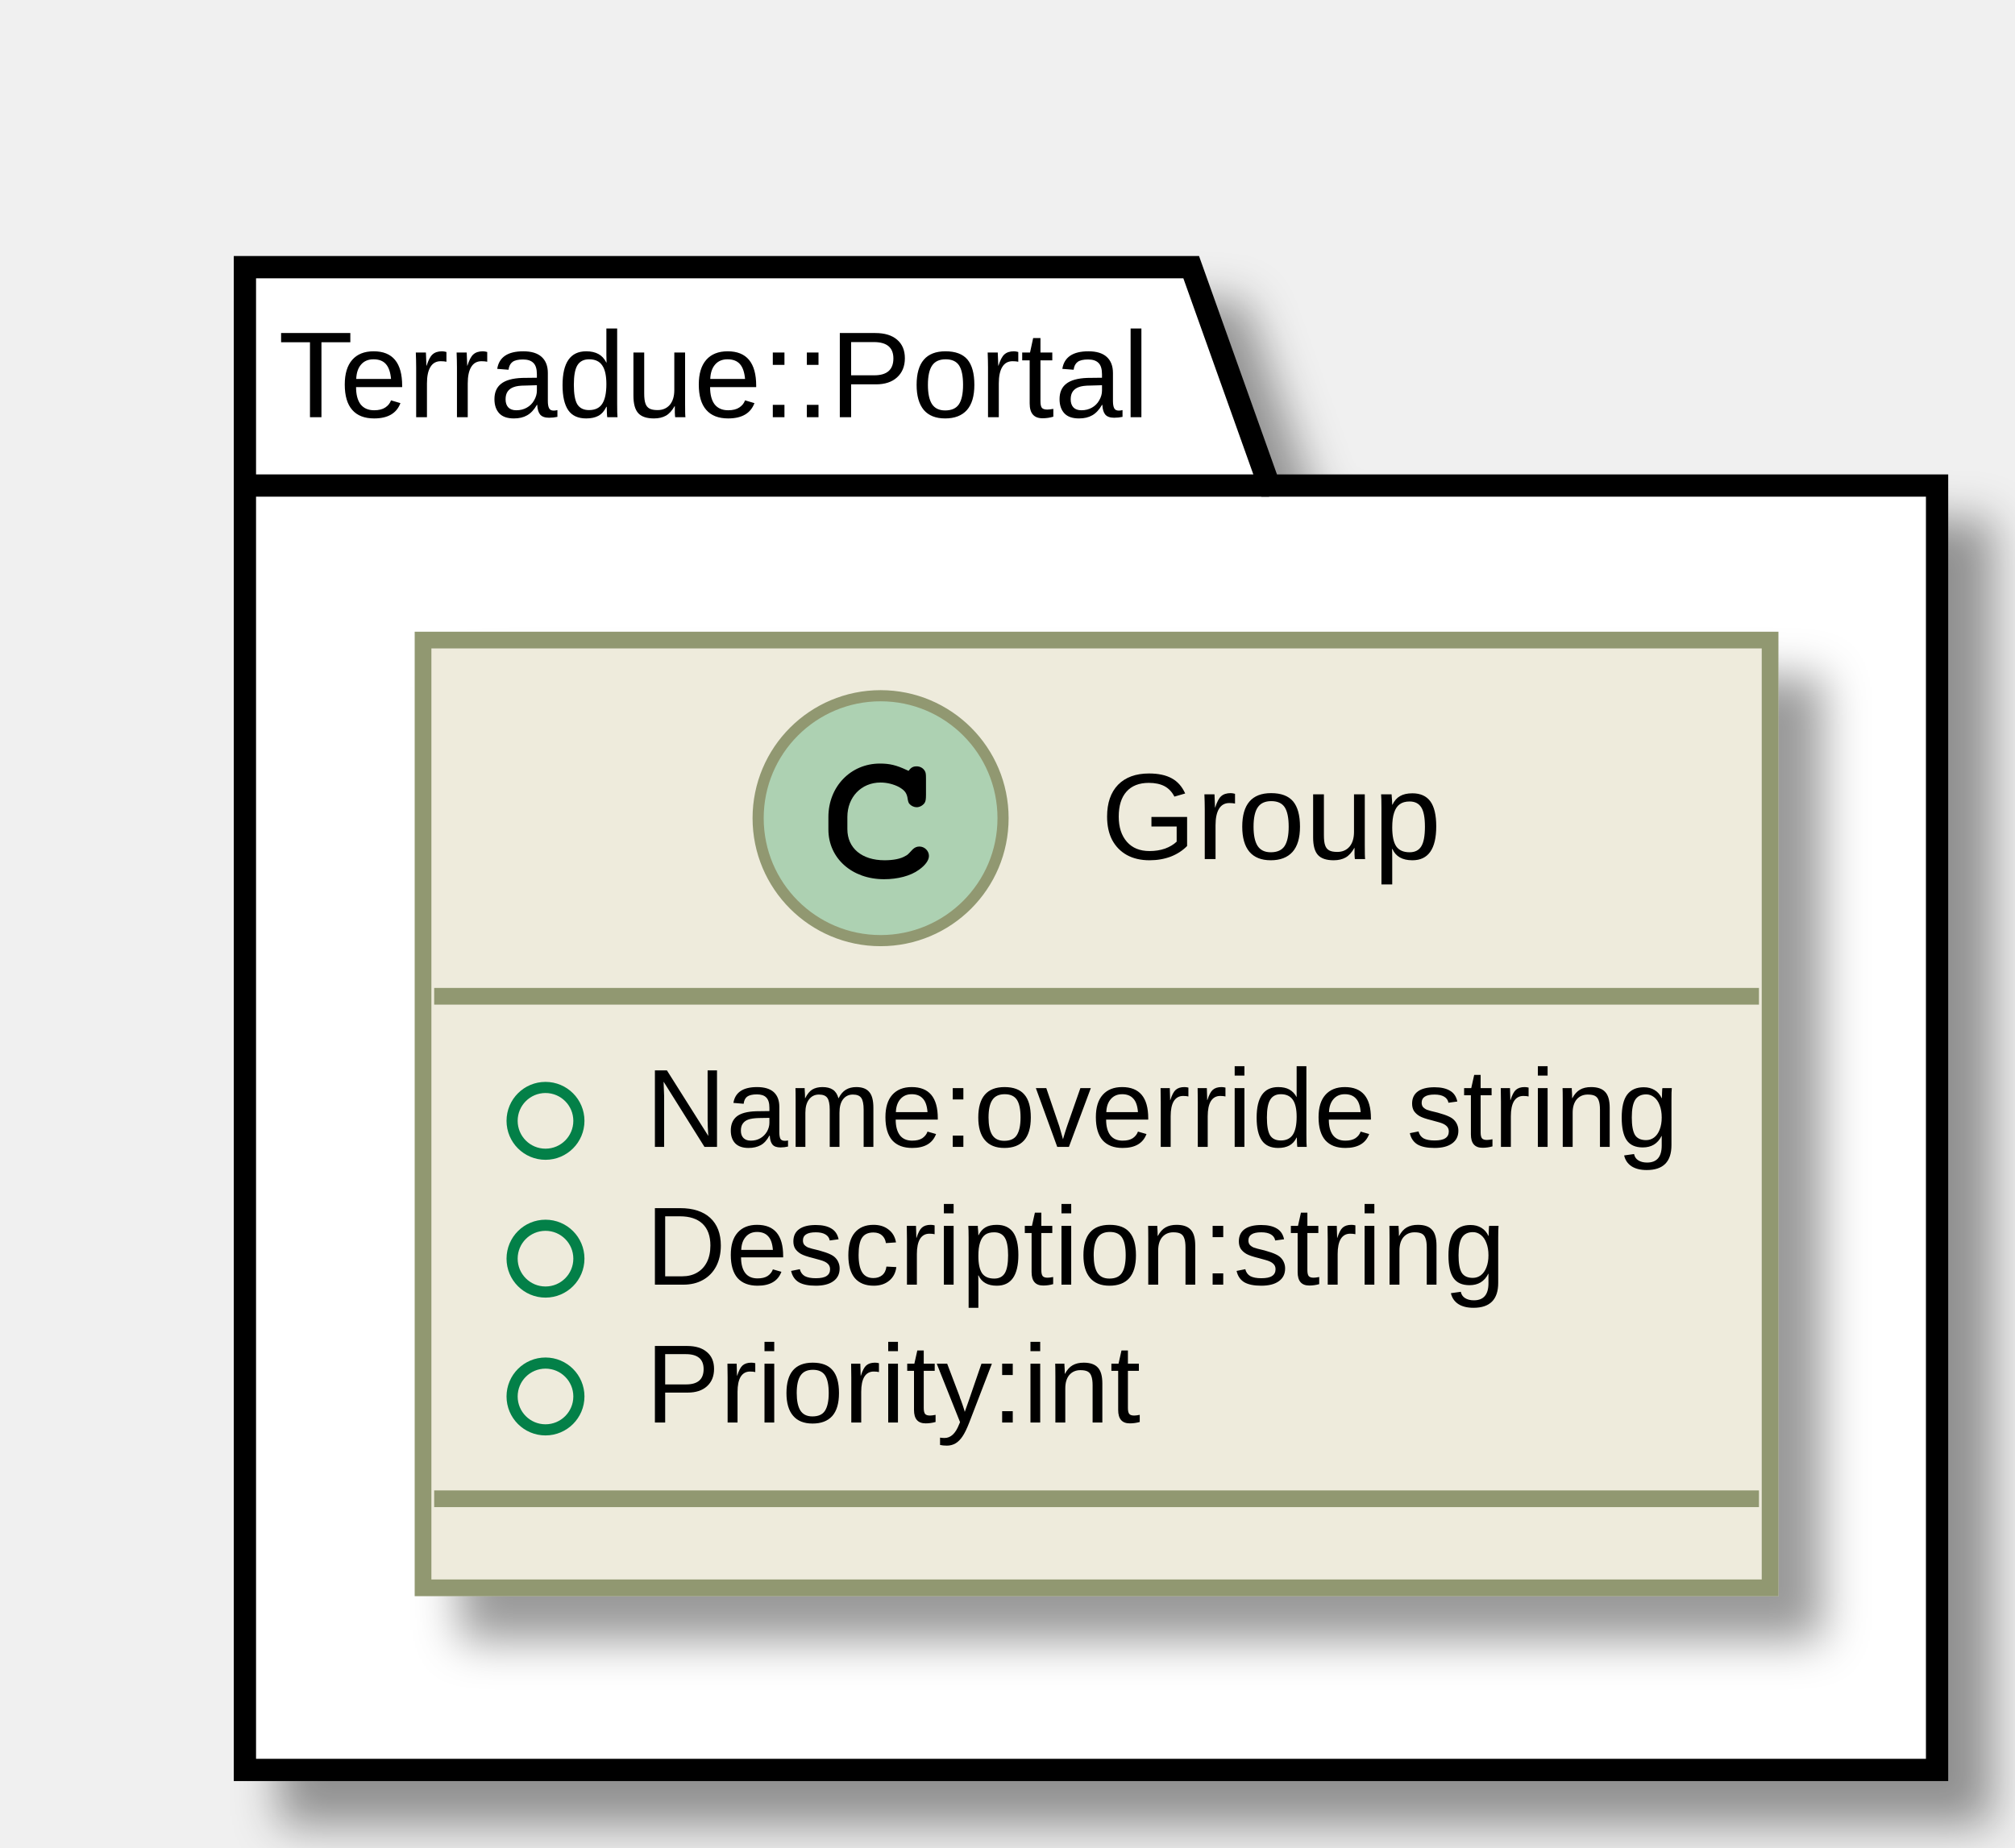
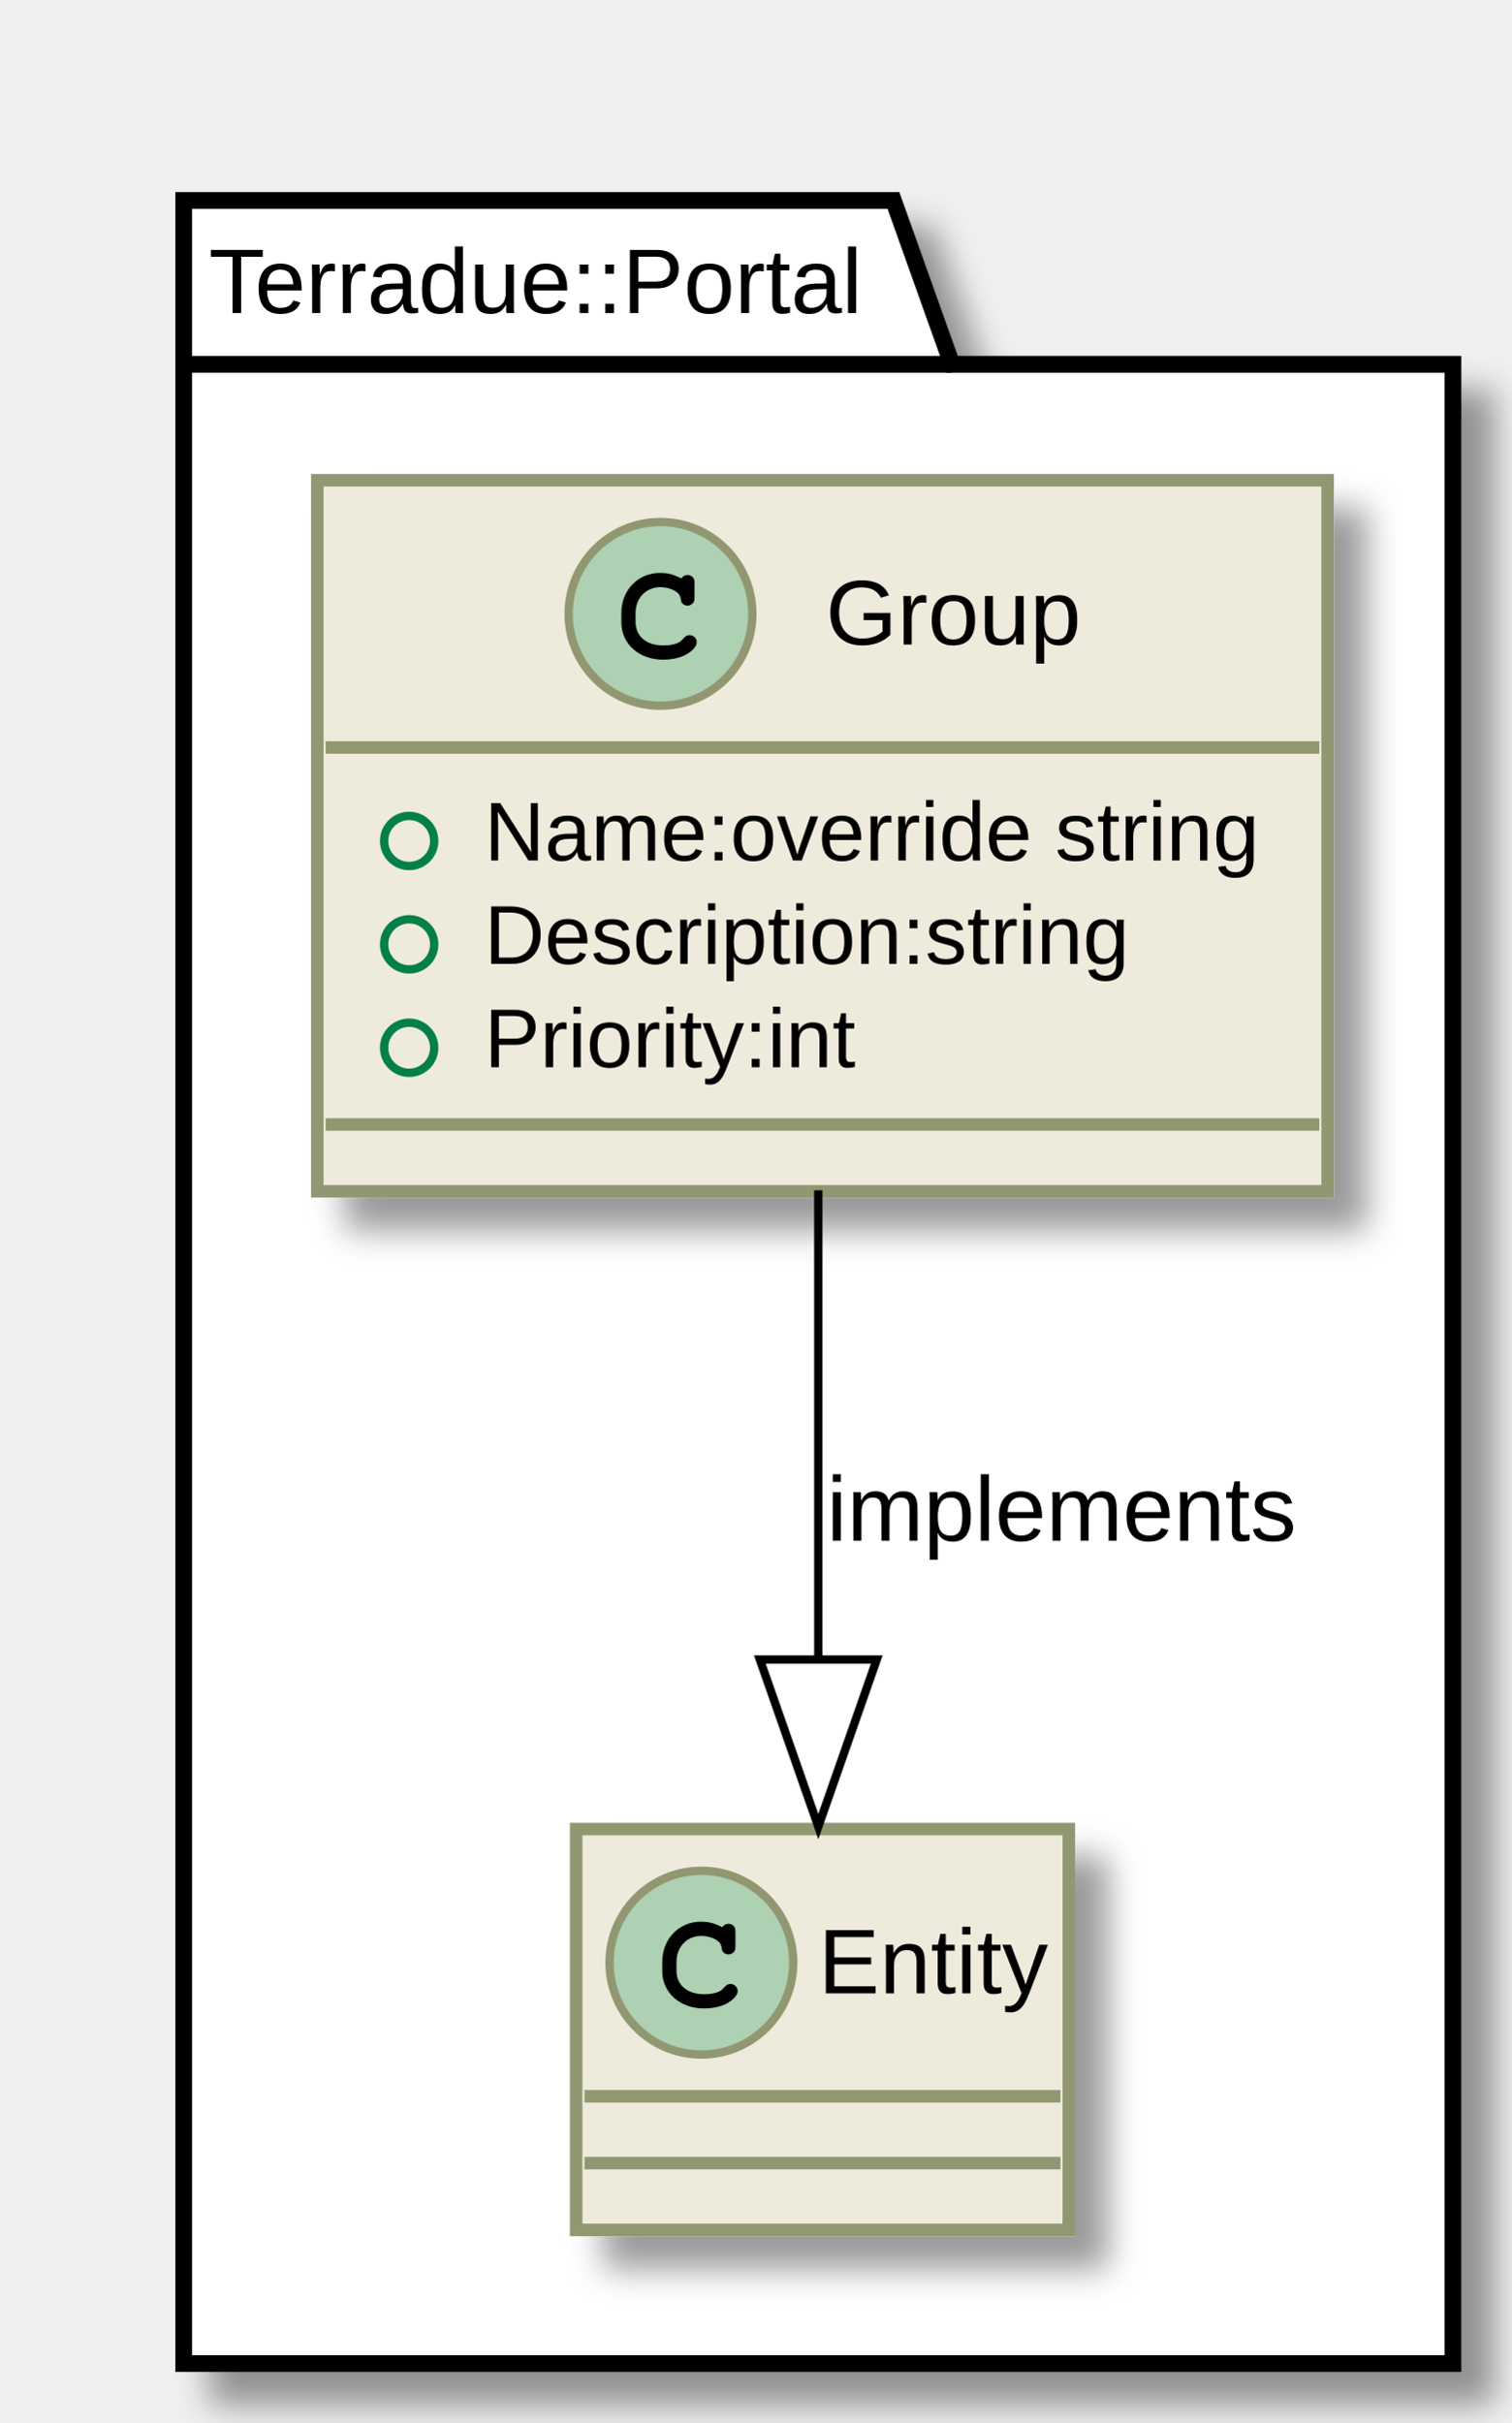
- <svg xmlns="http://www.w3.org/2000/svg" xmlns:xlink="http://www.w3.org/1999/xlink" height="166pt" style="width:181px;height:166px;" version="1.1" viewBox="0 0 181 166" width="181pt">
+ <svg xmlns="http://www.w3.org/2000/svg" xmlns:xlink="http://www.w3.org/1999/xlink" height="290pt" style="width:181px;height:290px;" version="1.1" viewBox="0 0 181 290" width="181pt">
  <defs>
    <filter height="300%" id="f1" width="300%" x="-1" y="-1">
      <feGaussianBlur result="blurOut" stdDeviation="2.0" />
      <feColorMatrix in="blurOut" result="blurOut2" type="matrix" values="0 0 0 0 0 0 0 0 0 0 0 0 0 0 0 0 0 0 .4 0" />
      <feOffset dx="4.0" dy="4.0" in="blurOut2" result="blurOut3" />
      <feBlend in="SourceGraphic" in2="blurOut3" mode="normal" />
    </filter>
  </defs>
  <g>
-     <polygon fill="#FFFFFF" filter="url(#f1)" points="22,24,107,24,114,43.618,174,43.618,174,159,22,159,22,24" style="stroke: #000000; stroke-width: 2.0;" />
+     <polygon fill="#FFFFFF" filter="url(#f1)" points="22,24,107,24,114,43.618,174,43.618,174,283,22,283,22,24" style="stroke: #000000; stroke-width: 2.0;" />
    <line style="stroke: #000000; stroke-width: 2.0;" x1="22" x2="114" y1="43.618" y2="43.618" />
    <text fill="#000000" font-family="Arial" font-size="11" lengthAdjust="spacingAndGlyphs" textLength="79" x="25" y="37.483">Terradue::Portal</text>
    <a target="_top" xlink:href="../information/classes/class_terradue_1_1_portal_1_1_group.html" xlink:title="../information/classes/class_terradue_1_1_portal_1_1_group.html">
      <rect fill="#EEEBDC" filter="url(#f1)" height="85.14" style="stroke: #919871; stroke-width: 1.5;" width="121" x="38" y="57.5" />
      <ellipse cx="79.1" cy="73.5" fill="#ADD1B2" rx="11" ry="11" style="stroke: #919871; stroke-width: 1.0;" />
      <path d="M81.444,69.172 C80.506,68.734 79.912,68.594 79.037,68.594 C76.412,68.594 74.412,70.672 74.412,73.391 L74.412,74.516 C74.412,77.094 76.522,78.984 79.412,78.984 C80.631,78.984 81.787,78.688 82.537,78.141 C83.116,77.734 83.444,77.281 83.444,76.891 C83.444,76.438 83.053,76.047 82.584,76.047 C82.366,76.047 82.162,76.125 81.975,76.312 C81.522,76.797 81.522,76.797 81.334,76.891 C80.912,77.156 80.225,77.281 79.459,77.281 C77.412,77.281 76.116,76.188 76.116,74.484 L76.116,73.391 C76.116,71.609 77.366,70.297 79.1,70.297 C79.678,70.297 80.287,70.453 80.756,70.703 C81.241,70.984 81.412,71.203 81.506,71.609 C81.569,72.016 81.6,72.141 81.741,72.266 C81.881,72.406 82.116,72.516 82.334,72.516 C82.6,72.516 82.866,72.375 83.037,72.156 C83.147,72 83.178,71.812 83.178,71.391 L83.178,69.969 C83.178,69.531 83.162,69.406 83.069,69.25 C82.912,68.984 82.631,68.844 82.334,68.844 C82.037,68.844 81.834,68.938 81.616,69.25 L81.444,69.172 Z " />
      <text fill="#000000" font-family="Arial" font-size="11" lengthAdjust="spacingAndGlyphs" textLength="31" x="98.9" y="77.174">Group</text>
      <line style="stroke: #919871; stroke-width: 1.5;" x1="39" x2="158" y1="89.5" y2="89.5" />
      <ellipse cx="49" cy="100.69" fill="none" rx="3" ry="3" style="stroke: #038048; stroke-width: 1.0;" />
      <text fill="#000000" font-family="Arial" font-size="10" lengthAdjust="spacingAndGlyphs" textLength="95" x="58" y="103.03">Name:override string</text>
      <ellipse cx="49" cy="113.07" fill="none" rx="3" ry="3" style="stroke: #038048; stroke-width: 1.0;" />
      <text fill="#000000" font-family="Arial" font-size="10" lengthAdjust="spacingAndGlyphs" textLength="79" x="58" y="115.41">Description:string</text>
      <ellipse cx="49" cy="125.45" fill="none" rx="3" ry="3" style="stroke: #038048; stroke-width: 1.0;" />
      <text fill="#000000" font-family="Arial" font-size="10" lengthAdjust="spacingAndGlyphs" textLength="45" x="58" y="127.79">Priority:int</text>
      <line style="stroke: #919871; stroke-width: 1.5;" x1="39" x2="158" y1="134.64" y2="134.64" />
    </a>
+     <rect fill="#EEEBDC" filter="url(#f1)" height="48" style="stroke: #919871; stroke-width: 1.5;" width="59" x="69" y="219" />
+     <ellipse cx="84" cy="235" fill="#ADD1B2" rx="11" ry="11" style="stroke: #919871; stroke-width: 1.0;" />
+     <path d="M86.344,230.672 C85.406,230.234 84.812,230.094 83.938,230.094 C81.312,230.094 79.312,232.172 79.312,234.891 L79.312,236.016 C79.312,238.594 81.422,240.484 84.312,240.484 C85.531,240.484 86.688,240.188 87.438,239.641 C88.016,239.234 88.344,238.781 88.344,238.391 C88.344,237.938 87.953,237.547 87.484,237.547 C87.266,237.547 87.062,237.625 86.875,237.812 C86.422,238.297 86.422,238.297 86.234,238.391 C85.812,238.656 85.125,238.781 84.359,238.781 C82.312,238.781 81.016,237.688 81.016,235.984 L81.016,234.891 C81.016,233.109 82.266,231.797 84,231.797 C84.578,231.797 85.188,231.953 85.656,232.203 C86.141,232.484 86.312,232.703 86.406,233.109 C86.469,233.516 86.5,233.641 86.641,233.766 C86.781,233.906 87.016,234.016 87.234,234.016 C87.5,234.016 87.766,233.875 87.938,233.656 C88.047,233.5 88.078,233.312 88.078,232.891 L88.078,231.469 C88.078,231.031 88.062,230.906 87.969,230.75 C87.812,230.484 87.531,230.344 87.234,230.344 C86.938,230.344 86.734,230.438 86.516,230.75 L86.344,230.672 Z " />
+     <text fill="#000000" font-family="Arial" font-size="11" lengthAdjust="spacingAndGlyphs" textLength="27" x="98" y="238.674">Entity</text>
+     <line style="stroke: #919871; stroke-width: 1.5;" x1="70" x2="127" y1="251" y2="251" />
+     <line style="stroke: #919871; stroke-width: 1.5;" x1="70" x2="127" y1="259" y2="259" />
+     <path d="M98,142.518 C98,160.194 98,180.715 98,198.587 " fill="none" style="stroke: #000000; stroke-width: 1.0;" />
+     <polygon fill="none" points="105,198.703,98,218.703,91,198.703,105,198.703" style="stroke: #000000; stroke-width: 1.0;" />
+     <text fill="#000000" font-family="Arial" font-size="11" lengthAdjust="spacingAndGlyphs" textLength="55" x="99" y="184.483">implements</text>
  </g>
</svg>
